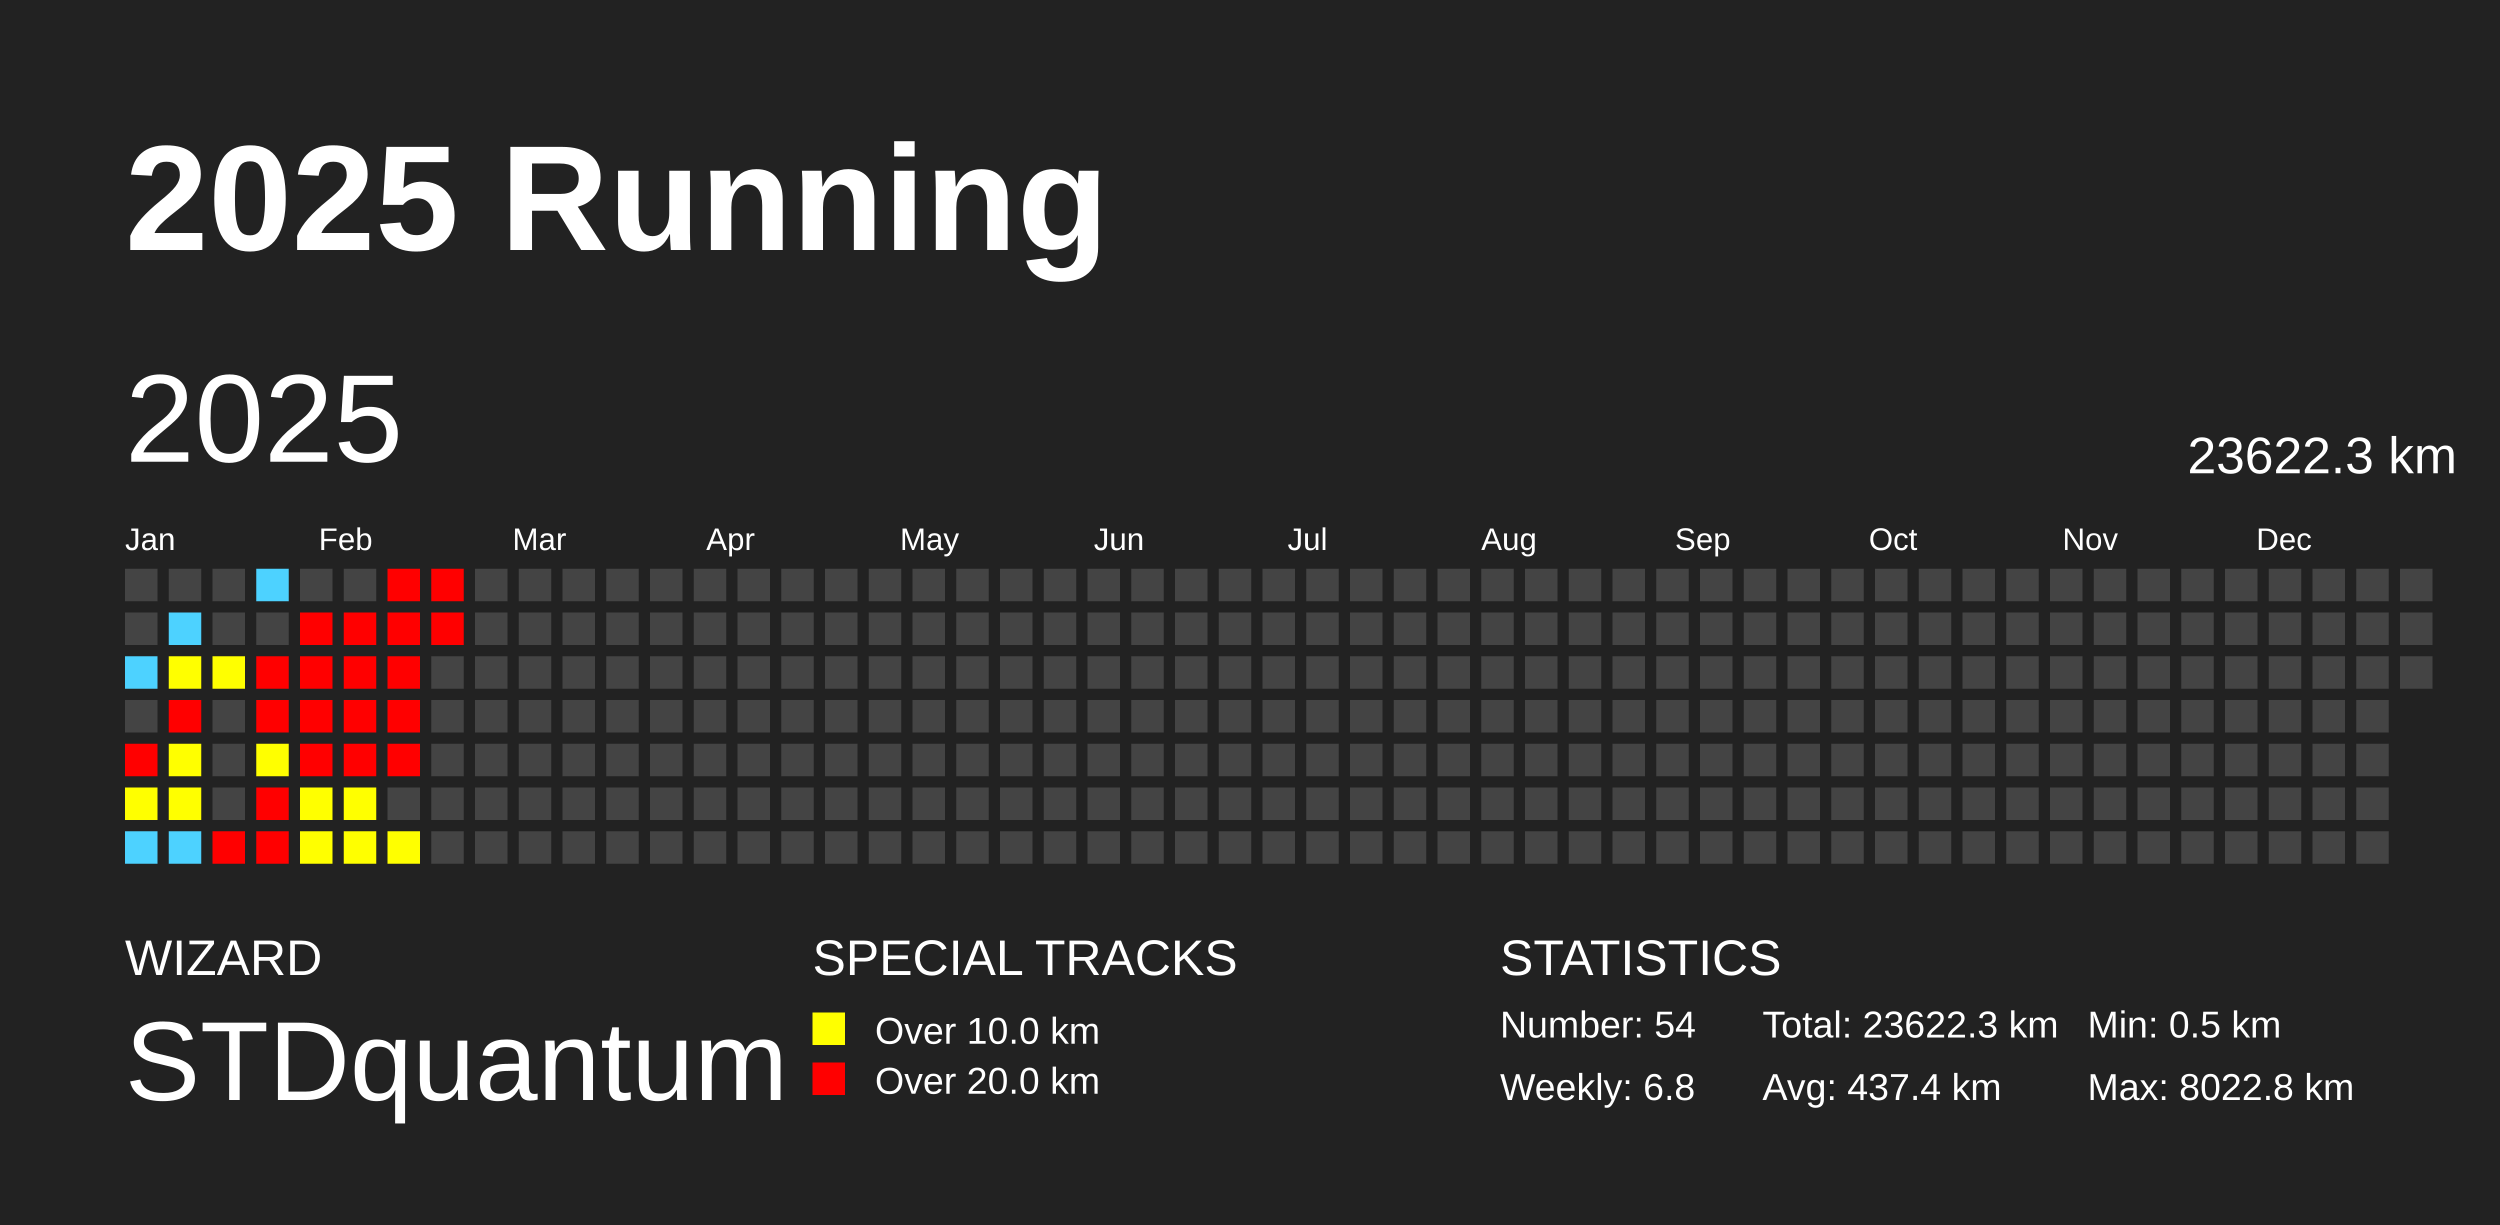
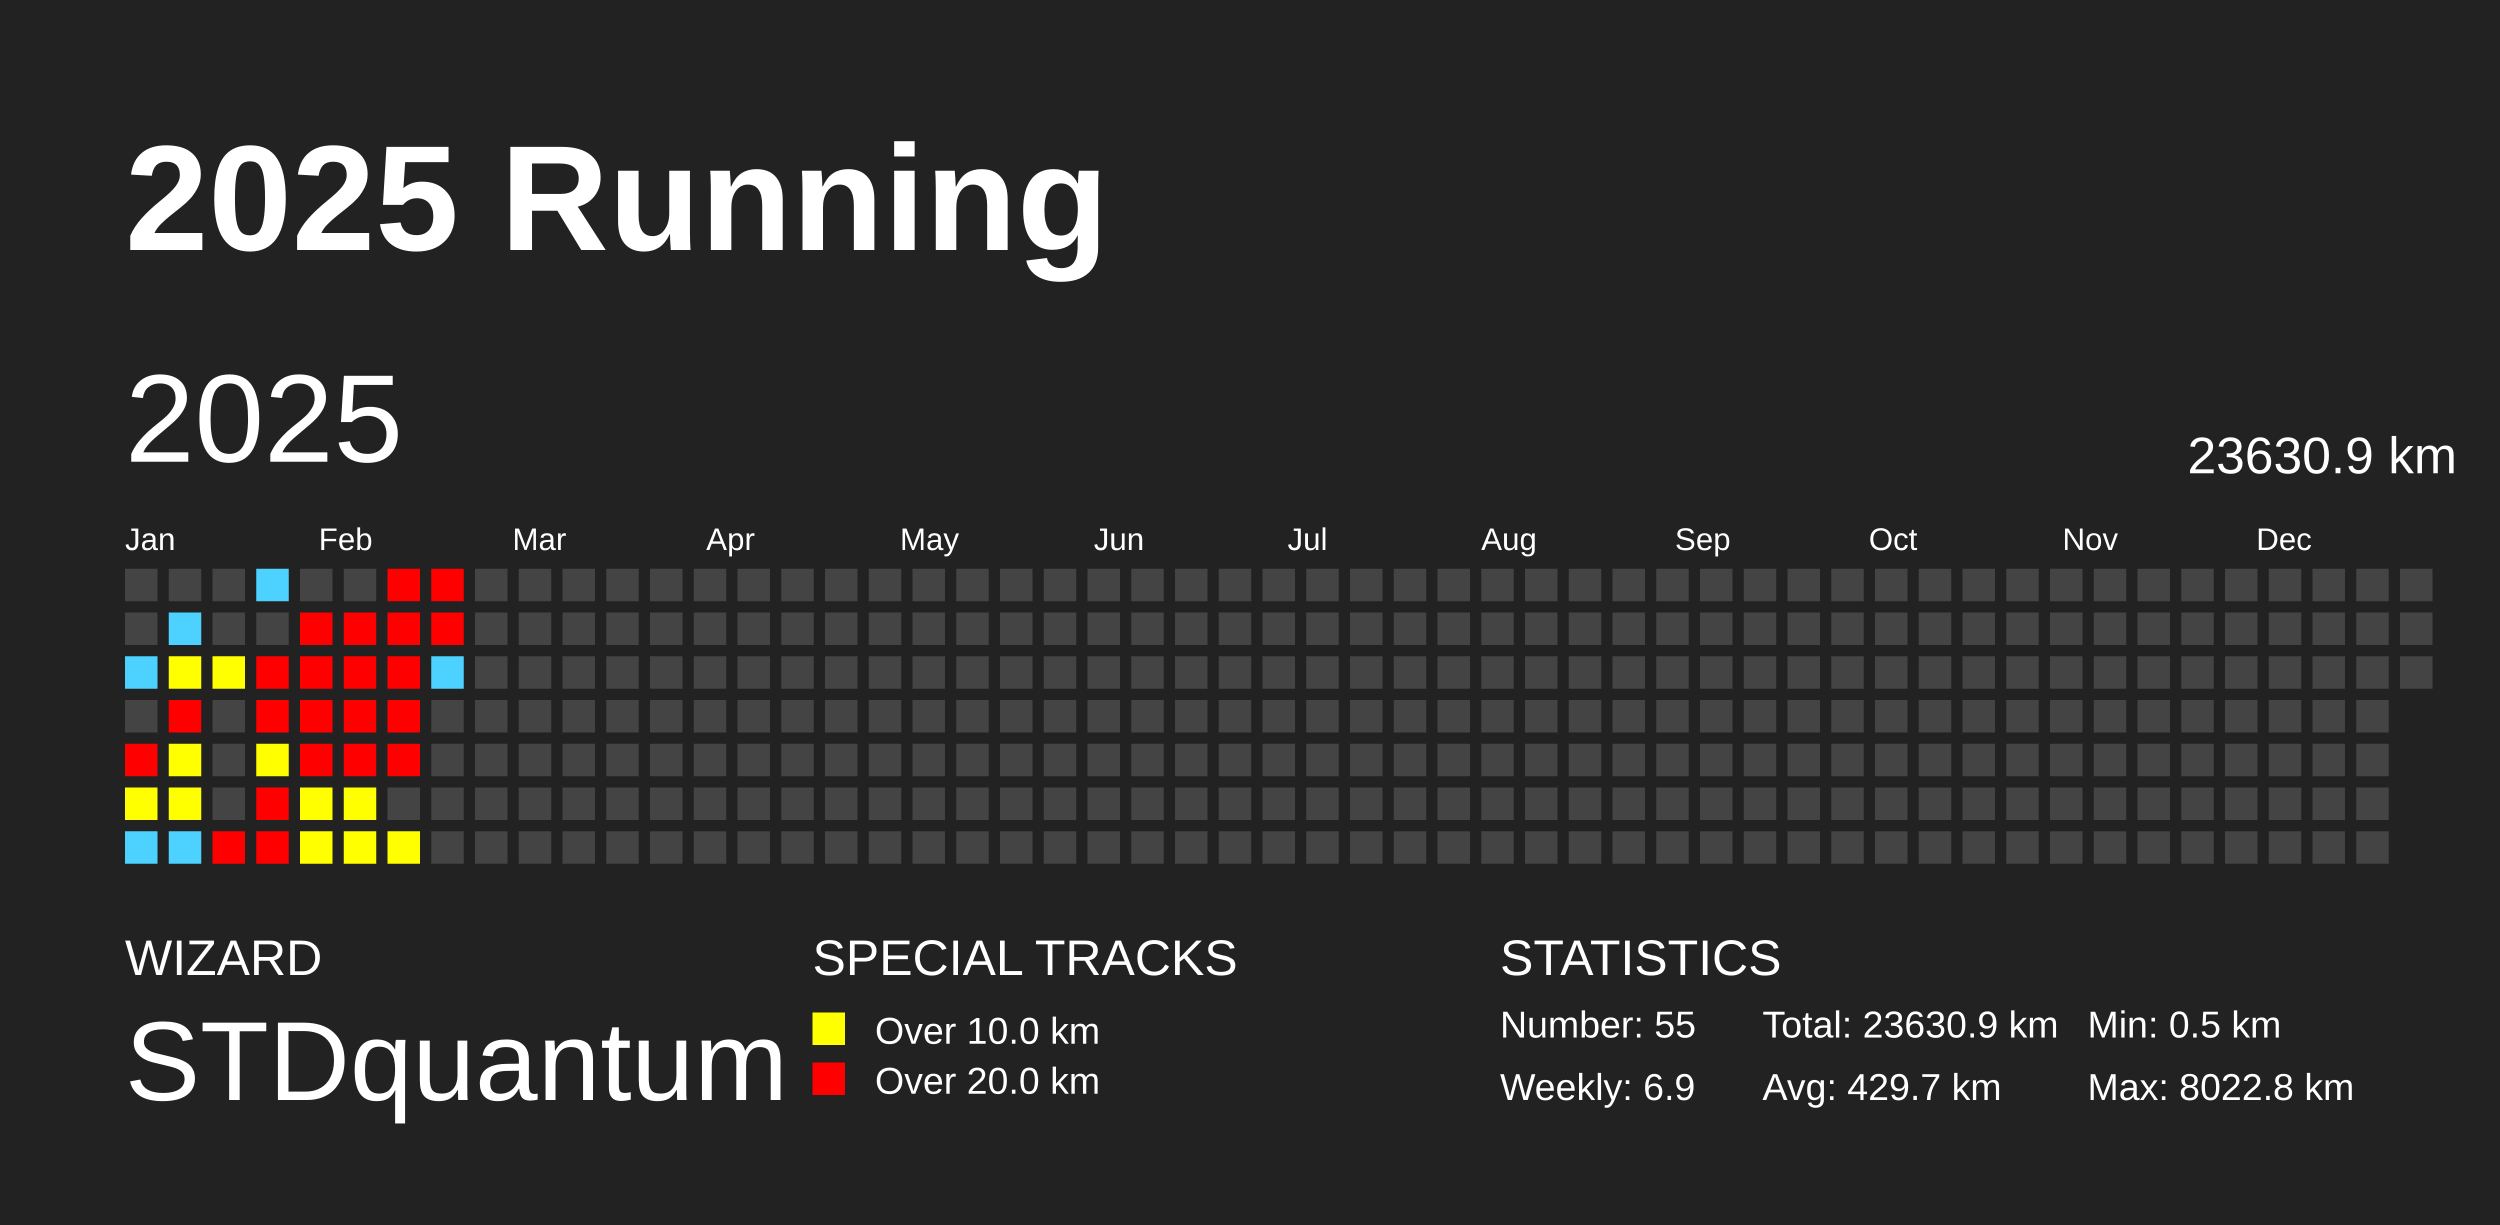
<svg xmlns="http://www.w3.org/2000/svg" baseProfile="full" height="98mm" version="1.1" viewBox="0,0,200,98" width="200mm">
  <defs />
  <rect fill="#222222" height="98" width="200" x="0" y="0" />
  <text fill="#FFFFFF" style="font-size:12px; font-family:Arial; font-weight:bold;" x="10" y="20">2025 Running</text>
  <text fill="#FFFFFF" style="font-size:4px; font-family:Arial" x="10" y="78">WIZARD</text>
  <text fill="#FFFFFF" style="font-size:9px; font-family:Arial" x="10" y="88">STDquantum</text>
  <text fill="#FFFFFF" style="font-size:4px; font-family:Arial" x="65" y="78">SPECIAL TRACKS</text>
  <rect fill="yellow" height="2.6" width="2.6" x="65" y="81" />
  <text fill="#FFFFFF" style="font-size:3px; font-family:Arial" x="70" y="83.5">Over 10.0 km</text>
  <rect fill="red" height="2.6" width="2.6" x="65" y="85" />
  <text fill="#FFFFFF" style="font-size:3px; font-family:Arial" x="70" y="87.5">Over 20.0 km</text>
  <text fill="#FFFFFF" style="font-size:4px; font-family:Arial" x="120" y="78">STATISTICS</text>
-   <text fill="#FFFFFF" style="font-size:3px; font-family:Arial" x="120" y="83">Number: 54</text>
-   <text fill="#FFFFFF" style="font-size:3px; font-family:Arial" x="120" y="88">Weekly: 6.8</text>
-   <text fill="#FFFFFF" style="font-size:3px; font-family:Arial" x="141" y="83">Total: 23622.3 km</text>
-   <text fill="#FFFFFF" style="font-size:3px; font-family:Arial" x="141" y="88">Avg: 437.4 km</text>
+   <text fill="#FFFFFF" style="font-size:3px; font-family:Arial" x="120" y="83">Number: 55</text>
+   <text fill="#FFFFFF" style="font-size:3px; font-family:Arial" x="120" y="88">Weekly: 6.9</text>
+   <text fill="#FFFFFF" style="font-size:3px; font-family:Arial" x="141" y="83">Total: 23630.9 km</text>
+   <text fill="#FFFFFF" style="font-size:3px; font-family:Arial" x="141" y="88">Avg: 429.7 km</text>
  <text fill="#FFFFFF" style="font-size:3px; font-family:Arial" x="167" y="83">Min: 0.5 km</text>
  <text fill="#FFFFFF" style="font-size:3px; font-family:Arial" x="167" y="88">Max: 8022.8 km</text>
  <text dominant-baseline="hanging" fill="#FFFFFF" style="font-size:10.0px; font-family:Arial;" x="10" y="30">2025</text>
-   <text dominant-baseline="hanging" fill="#FFFFFF" style="font-size:4.125px; font-family:Arial;" x="175" y="35">23622.3 km</text>
+   <text dominant-baseline="hanging" fill="#FFFFFF" style="font-size:4.125px; font-family:Arial;" x="175" y="35">23630.9 km</text>
  <text fill="#FFFFFF" style="font-size:2.5px; font-family:Arial" x="10.0" y="44">Jan</text>
  <text fill="#FFFFFF" style="font-size:2.5px; font-family:Arial" x="25.5" y="44">Feb</text>
  <text fill="#FFFFFF" style="font-size:2.5px; font-family:Arial" x="41.0" y="44">Mar</text>
  <text fill="#FFFFFF" style="font-size:2.5px; font-family:Arial" x="56.5" y="44">Apr</text>
  <text fill="#FFFFFF" style="font-size:2.5px; font-family:Arial" x="72.0" y="44">May</text>
  <text fill="#FFFFFF" style="font-size:2.5px; font-family:Arial" x="87.5" y="44">Jun</text>
  <text fill="#FFFFFF" style="font-size:2.5px; font-family:Arial" x="103.0" y="44">Jul</text>
  <text fill="#FFFFFF" style="font-size:2.5px; font-family:Arial" x="118.5" y="44">Aug</text>
  <text fill="#FFFFFF" style="font-size:2.5px; font-family:Arial" x="134.0" y="44">Sep</text>
  <text fill="#FFFFFF" style="font-size:2.5px; font-family:Arial" x="149.5" y="44">Oct</text>
  <text fill="#FFFFFF" style="font-size:2.5px; font-family:Arial" x="165.0" y="44">Nov</text>
  <text fill="#FFFFFF" style="font-size:2.5px; font-family:Arial" x="180.5" y="44">Dec</text>
  <rect fill="#444444" height="2.6" width="2.6" x="10.0" y="45.5" />
  <rect fill="#444444" height="2.6" width="2.6" x="10.0" y="49.0" />
  <rect fill="#4dd2ff" height="2.6" width="2.6" x="10.0" y="52.5" />
  <rect fill="#444444" height="2.6" width="2.6" x="10.0" y="56.0" />
  <rect fill="red" height="2.6" width="2.6" x="10.0" y="59.5" />
  <rect fill="#ffff00" height="2.6" width="2.6" x="10.0" y="63.0" />
  <rect fill="#4dd2ff" height="2.6" width="2.6" x="10.0" y="66.5" />
  <rect fill="#444444" height="2.6" width="2.6" x="13.5" y="45.5" />
  <rect fill="#4dd2ff" height="2.6" width="2.6" x="13.5" y="49.0" />
  <rect fill="#ffff00" height="2.6" width="2.6" x="13.5" y="52.5" />
  <rect fill="red" height="2.6" width="2.6" x="13.5" y="56.0" />
  <rect fill="#ffff00" height="2.6" width="2.6" x="13.5" y="59.5" />
  <rect fill="#ffff00" height="2.6" width="2.6" x="13.5" y="63.0" />
  <rect fill="#4dd2ff" height="2.6" width="2.6" x="13.5" y="66.5" />
  <rect fill="#444444" height="2.6" width="2.6" x="17.0" y="45.5" />
  <rect fill="#444444" height="2.6" width="2.6" x="17.0" y="49.0" />
  <rect fill="#ffff00" height="2.6" width="2.6" x="17.0" y="52.5" />
  <rect fill="#444444" height="2.6" width="2.6" x="17.0" y="56.0" />
  <rect fill="#444444" height="2.6" width="2.6" x="17.0" y="59.5" />
  <rect fill="#444444" height="2.6" width="2.6" x="17.0" y="63.0" />
  <rect fill="red" height="2.6" width="2.6" x="17.0" y="66.5" />
  <rect fill="#4dd2ff" height="2.6" width="2.6" x="20.5" y="45.5" />
  <rect fill="#444444" height="2.6" width="2.6" x="20.5" y="49.0" />
  <rect fill="red" height="2.6" width="2.6" x="20.5" y="52.5" />
  <rect fill="red" height="2.6" width="2.6" x="20.5" y="56.0" />
  <rect fill="#ffff00" height="2.6" width="2.6" x="20.5" y="59.5" />
  <rect fill="red" height="2.6" width="2.6" x="20.5" y="63.0" />
  <rect fill="red" height="2.6" width="2.6" x="20.5" y="66.5" />
  <rect fill="#444444" height="2.6" width="2.6" x="24.0" y="45.5" />
  <rect fill="red" height="2.6" width="2.6" x="24.0" y="49.0" />
  <rect fill="red" height="2.6" width="2.6" x="24.0" y="52.5" />
  <rect fill="red" height="2.6" width="2.6" x="24.0" y="56.0" />
  <rect fill="red" height="2.6" width="2.6" x="24.0" y="59.5" />
  <rect fill="#ffff00" height="2.6" width="2.6" x="24.0" y="63.0" />
  <rect fill="#ffff00" height="2.6" width="2.6" x="24.0" y="66.5" />
  <rect fill="#444444" height="2.6" width="2.6" x="27.5" y="45.5" />
  <rect fill="red" height="2.6" width="2.6" x="27.5" y="49.0" />
  <rect fill="red" height="2.6" width="2.6" x="27.5" y="52.5" />
  <rect fill="red" height="2.6" width="2.6" x="27.5" y="56.0" />
  <rect fill="red" height="2.6" width="2.6" x="27.5" y="59.5" />
  <rect fill="#ffff00" height="2.6" width="2.6" x="27.5" y="63.0" />
  <rect fill="#ffff00" height="2.6" width="2.6" x="27.5" y="66.5" />
  <rect fill="red" height="2.6" width="2.6" x="31.0" y="45.5" />
  <rect fill="red" height="2.6" width="2.6" x="31.0" y="49.0" />
  <rect fill="red" height="2.6" width="2.6" x="31.0" y="52.5" />
  <rect fill="red" height="2.6" width="2.6" x="31.0" y="56.0" />
  <rect fill="red" height="2.6" width="2.6" x="31.0" y="59.5" />
  <rect fill="#444444" height="2.6" width="2.6" x="31.0" y="63.0" />
  <rect fill="#ffff00" height="2.6" width="2.6" x="31.0" y="66.5" />
  <rect fill="red" height="2.6" width="2.6" x="34.5" y="45.5" />
  <rect fill="red" height="2.6" width="2.6" x="34.5" y="49.0" />
-   <rect fill="#444444" height="2.6" width="2.6" x="34.5" y="52.5" />
+   <rect fill="#4dd2ff" height="2.6" width="2.6" x="34.5" y="52.5" />
  <rect fill="#444444" height="2.6" width="2.6" x="34.5" y="56.0" />
  <rect fill="#444444" height="2.6" width="2.6" x="34.5" y="59.5" />
  <rect fill="#444444" height="2.6" width="2.6" x="34.5" y="63.0" />
  <rect fill="#444444" height="2.6" width="2.6" x="34.5" y="66.5" />
  <rect fill="#444444" height="2.6" width="2.6" x="38.0" y="45.5" />
  <rect fill="#444444" height="2.6" width="2.6" x="38.0" y="49.0" />
  <rect fill="#444444" height="2.6" width="2.6" x="38.0" y="52.5" />
  <rect fill="#444444" height="2.6" width="2.6" x="38.0" y="56.0" />
  <rect fill="#444444" height="2.6" width="2.6" x="38.0" y="59.5" />
  <rect fill="#444444" height="2.6" width="2.6" x="38.0" y="63.0" />
  <rect fill="#444444" height="2.6" width="2.6" x="38.0" y="66.5" />
  <rect fill="#444444" height="2.6" width="2.6" x="41.5" y="45.5" />
  <rect fill="#444444" height="2.6" width="2.6" x="41.5" y="49.0" />
  <rect fill="#444444" height="2.6" width="2.6" x="41.5" y="52.5" />
  <rect fill="#444444" height="2.6" width="2.6" x="41.5" y="56.0" />
  <rect fill="#444444" height="2.6" width="2.6" x="41.5" y="59.5" />
  <rect fill="#444444" height="2.6" width="2.6" x="41.5" y="63.0" />
  <rect fill="#444444" height="2.6" width="2.6" x="41.5" y="66.5" />
  <rect fill="#444444" height="2.6" width="2.6" x="45.0" y="45.5" />
  <rect fill="#444444" height="2.6" width="2.6" x="45.0" y="49.0" />
  <rect fill="#444444" height="2.6" width="2.6" x="45.0" y="52.5" />
  <rect fill="#444444" height="2.6" width="2.6" x="45.0" y="56.0" />
  <rect fill="#444444" height="2.6" width="2.6" x="45.0" y="59.5" />
  <rect fill="#444444" height="2.6" width="2.6" x="45.0" y="63.0" />
  <rect fill="#444444" height="2.6" width="2.6" x="45.0" y="66.5" />
  <rect fill="#444444" height="2.6" width="2.6" x="48.5" y="45.5" />
  <rect fill="#444444" height="2.6" width="2.6" x="48.5" y="49.0" />
  <rect fill="#444444" height="2.6" width="2.6" x="48.5" y="52.5" />
  <rect fill="#444444" height="2.6" width="2.6" x="48.5" y="56.0" />
  <rect fill="#444444" height="2.6" width="2.6" x="48.5" y="59.5" />
  <rect fill="#444444" height="2.6" width="2.6" x="48.5" y="63.0" />
  <rect fill="#444444" height="2.6" width="2.6" x="48.5" y="66.5" />
  <rect fill="#444444" height="2.6" width="2.6" x="52.0" y="45.5" />
  <rect fill="#444444" height="2.6" width="2.6" x="52.0" y="49.0" />
  <rect fill="#444444" height="2.6" width="2.6" x="52.0" y="52.5" />
  <rect fill="#444444" height="2.6" width="2.6" x="52.0" y="56.0" />
  <rect fill="#444444" height="2.6" width="2.6" x="52.0" y="59.5" />
  <rect fill="#444444" height="2.6" width="2.6" x="52.0" y="63.0" />
  <rect fill="#444444" height="2.6" width="2.6" x="52.0" y="66.5" />
  <rect fill="#444444" height="2.6" width="2.6" x="55.5" y="45.5" />
  <rect fill="#444444" height="2.6" width="2.6" x="55.5" y="49.0" />
  <rect fill="#444444" height="2.6" width="2.6" x="55.5" y="52.5" />
  <rect fill="#444444" height="2.6" width="2.6" x="55.5" y="56.0" />
  <rect fill="#444444" height="2.6" width="2.6" x="55.5" y="59.5" />
  <rect fill="#444444" height="2.6" width="2.6" x="55.5" y="63.0" />
  <rect fill="#444444" height="2.6" width="2.6" x="55.5" y="66.5" />
  <rect fill="#444444" height="2.6" width="2.6" x="59.0" y="45.5" />
  <rect fill="#444444" height="2.6" width="2.6" x="59.0" y="49.0" />
  <rect fill="#444444" height="2.6" width="2.6" x="59.0" y="52.5" />
  <rect fill="#444444" height="2.6" width="2.6" x="59.0" y="56.0" />
  <rect fill="#444444" height="2.6" width="2.6" x="59.0" y="59.5" />
  <rect fill="#444444" height="2.6" width="2.6" x="59.0" y="63.0" />
  <rect fill="#444444" height="2.6" width="2.6" x="59.0" y="66.5" />
  <rect fill="#444444" height="2.6" width="2.6" x="62.5" y="45.5" />
  <rect fill="#444444" height="2.6" width="2.6" x="62.5" y="49.0" />
  <rect fill="#444444" height="2.6" width="2.6" x="62.5" y="52.5" />
  <rect fill="#444444" height="2.6" width="2.6" x="62.5" y="56.0" />
  <rect fill="#444444" height="2.6" width="2.6" x="62.5" y="59.5" />
  <rect fill="#444444" height="2.6" width="2.6" x="62.5" y="63.0" />
  <rect fill="#444444" height="2.6" width="2.6" x="62.5" y="66.5" />
  <rect fill="#444444" height="2.6" width="2.6" x="66.0" y="45.5" />
  <rect fill="#444444" height="2.6" width="2.6" x="66.0" y="49.0" />
  <rect fill="#444444" height="2.6" width="2.6" x="66.0" y="52.5" />
  <rect fill="#444444" height="2.6" width="2.6" x="66.0" y="56.0" />
  <rect fill="#444444" height="2.6" width="2.6" x="66.0" y="59.5" />
  <rect fill="#444444" height="2.6" width="2.6" x="66.0" y="63.0" />
  <rect fill="#444444" height="2.6" width="2.6" x="66.0" y="66.5" />
  <rect fill="#444444" height="2.6" width="2.6" x="69.5" y="45.5" />
  <rect fill="#444444" height="2.6" width="2.6" x="69.5" y="49.0" />
  <rect fill="#444444" height="2.6" width="2.6" x="69.5" y="52.5" />
  <rect fill="#444444" height="2.6" width="2.6" x="69.5" y="56.0" />
  <rect fill="#444444" height="2.6" width="2.6" x="69.5" y="59.5" />
  <rect fill="#444444" height="2.6" width="2.6" x="69.5" y="63.0" />
  <rect fill="#444444" height="2.6" width="2.6" x="69.5" y="66.5" />
  <rect fill="#444444" height="2.6" width="2.6" x="73.0" y="45.5" />
  <rect fill="#444444" height="2.6" width="2.6" x="73.0" y="49.0" />
  <rect fill="#444444" height="2.6" width="2.6" x="73.0" y="52.5" />
  <rect fill="#444444" height="2.6" width="2.6" x="73.0" y="56.0" />
  <rect fill="#444444" height="2.6" width="2.6" x="73.0" y="59.5" />
  <rect fill="#444444" height="2.6" width="2.6" x="73.0" y="63.0" />
  <rect fill="#444444" height="2.6" width="2.6" x="73.0" y="66.5" />
  <rect fill="#444444" height="2.6" width="2.6" x="76.5" y="45.5" />
  <rect fill="#444444" height="2.6" width="2.6" x="76.5" y="49.0" />
  <rect fill="#444444" height="2.6" width="2.6" x="76.5" y="52.5" />
  <rect fill="#444444" height="2.6" width="2.6" x="76.5" y="56.0" />
  <rect fill="#444444" height="2.6" width="2.6" x="76.5" y="59.5" />
  <rect fill="#444444" height="2.6" width="2.6" x="76.5" y="63.0" />
  <rect fill="#444444" height="2.6" width="2.6" x="76.5" y="66.5" />
  <rect fill="#444444" height="2.6" width="2.6" x="80.0" y="45.5" />
  <rect fill="#444444" height="2.6" width="2.6" x="80.0" y="49.0" />
  <rect fill="#444444" height="2.6" width="2.6" x="80.0" y="52.5" />
  <rect fill="#444444" height="2.6" width="2.6" x="80.0" y="56.0" />
  <rect fill="#444444" height="2.6" width="2.6" x="80.0" y="59.5" />
  <rect fill="#444444" height="2.6" width="2.6" x="80.0" y="63.0" />
  <rect fill="#444444" height="2.6" width="2.6" x="80.0" y="66.5" />
  <rect fill="#444444" height="2.6" width="2.6" x="83.5" y="45.5" />
  <rect fill="#444444" height="2.6" width="2.6" x="83.5" y="49.0" />
  <rect fill="#444444" height="2.6" width="2.6" x="83.5" y="52.5" />
  <rect fill="#444444" height="2.6" width="2.6" x="83.5" y="56.0" />
  <rect fill="#444444" height="2.6" width="2.6" x="83.5" y="59.5" />
  <rect fill="#444444" height="2.6" width="2.6" x="83.5" y="63.0" />
  <rect fill="#444444" height="2.6" width="2.6" x="83.5" y="66.5" />
  <rect fill="#444444" height="2.6" width="2.6" x="87.0" y="45.5" />
  <rect fill="#444444" height="2.6" width="2.6" x="87.0" y="49.0" />
  <rect fill="#444444" height="2.6" width="2.6" x="87.0" y="52.5" />
  <rect fill="#444444" height="2.6" width="2.6" x="87.0" y="56.0" />
  <rect fill="#444444" height="2.6" width="2.6" x="87.0" y="59.5" />
  <rect fill="#444444" height="2.6" width="2.6" x="87.0" y="63.0" />
  <rect fill="#444444" height="2.6" width="2.6" x="87.0" y="66.5" />
  <rect fill="#444444" height="2.6" width="2.6" x="90.5" y="45.5" />
  <rect fill="#444444" height="2.6" width="2.6" x="90.5" y="49.0" />
  <rect fill="#444444" height="2.6" width="2.6" x="90.5" y="52.5" />
  <rect fill="#444444" height="2.6" width="2.6" x="90.5" y="56.0" />
  <rect fill="#444444" height="2.6" width="2.6" x="90.5" y="59.5" />
  <rect fill="#444444" height="2.6" width="2.6" x="90.5" y="63.0" />
  <rect fill="#444444" height="2.6" width="2.6" x="90.5" y="66.5" />
  <rect fill="#444444" height="2.6" width="2.6" x="94.0" y="45.5" />
  <rect fill="#444444" height="2.6" width="2.6" x="94.0" y="49.0" />
  <rect fill="#444444" height="2.6" width="2.6" x="94.0" y="52.5" />
  <rect fill="#444444" height="2.6" width="2.6" x="94.0" y="56.0" />
  <rect fill="#444444" height="2.6" width="2.6" x="94.0" y="59.5" />
  <rect fill="#444444" height="2.6" width="2.6" x="94.0" y="63.0" />
  <rect fill="#444444" height="2.6" width="2.6" x="94.0" y="66.5" />
  <rect fill="#444444" height="2.6" width="2.6" x="97.5" y="45.5" />
  <rect fill="#444444" height="2.6" width="2.6" x="97.5" y="49.0" />
  <rect fill="#444444" height="2.6" width="2.6" x="97.5" y="52.5" />
  <rect fill="#444444" height="2.6" width="2.6" x="97.5" y="56.0" />
  <rect fill="#444444" height="2.6" width="2.6" x="97.5" y="59.5" />
  <rect fill="#444444" height="2.6" width="2.6" x="97.5" y="63.0" />
  <rect fill="#444444" height="2.6" width="2.6" x="97.5" y="66.5" />
  <rect fill="#444444" height="2.6" width="2.6" x="101.0" y="45.5" />
  <rect fill="#444444" height="2.6" width="2.6" x="101.0" y="49.0" />
  <rect fill="#444444" height="2.6" width="2.6" x="101.0" y="52.5" />
  <rect fill="#444444" height="2.6" width="2.6" x="101.0" y="56.0" />
  <rect fill="#444444" height="2.6" width="2.6" x="101.0" y="59.5" />
  <rect fill="#444444" height="2.6" width="2.6" x="101.0" y="63.0" />
  <rect fill="#444444" height="2.6" width="2.6" x="101.0" y="66.5" />
  <rect fill="#444444" height="2.6" width="2.6" x="104.5" y="45.5" />
  <rect fill="#444444" height="2.6" width="2.6" x="104.5" y="49.0" />
  <rect fill="#444444" height="2.6" width="2.6" x="104.5" y="52.5" />
  <rect fill="#444444" height="2.6" width="2.6" x="104.5" y="56.0" />
  <rect fill="#444444" height="2.6" width="2.6" x="104.5" y="59.5" />
  <rect fill="#444444" height="2.6" width="2.6" x="104.5" y="63.0" />
  <rect fill="#444444" height="2.6" width="2.6" x="104.5" y="66.5" />
  <rect fill="#444444" height="2.6" width="2.6" x="108.0" y="45.5" />
  <rect fill="#444444" height="2.6" width="2.6" x="108.0" y="49.0" />
  <rect fill="#444444" height="2.6" width="2.6" x="108.0" y="52.5" />
  <rect fill="#444444" height="2.6" width="2.6" x="108.0" y="56.0" />
  <rect fill="#444444" height="2.6" width="2.6" x="108.0" y="59.5" />
  <rect fill="#444444" height="2.6" width="2.6" x="108.0" y="63.0" />
  <rect fill="#444444" height="2.6" width="2.6" x="108.0" y="66.5" />
  <rect fill="#444444" height="2.6" width="2.6" x="111.5" y="45.5" />
  <rect fill="#444444" height="2.6" width="2.6" x="111.5" y="49.0" />
  <rect fill="#444444" height="2.6" width="2.6" x="111.5" y="52.5" />
  <rect fill="#444444" height="2.6" width="2.6" x="111.5" y="56.0" />
  <rect fill="#444444" height="2.6" width="2.6" x="111.5" y="59.5" />
  <rect fill="#444444" height="2.6" width="2.6" x="111.5" y="63.0" />
  <rect fill="#444444" height="2.6" width="2.6" x="111.5" y="66.5" />
  <rect fill="#444444" height="2.6" width="2.6" x="115.0" y="45.5" />
  <rect fill="#444444" height="2.6" width="2.6" x="115.0" y="49.0" />
  <rect fill="#444444" height="2.6" width="2.6" x="115.0" y="52.5" />
  <rect fill="#444444" height="2.6" width="2.6" x="115.0" y="56.0" />
  <rect fill="#444444" height="2.6" width="2.6" x="115.0" y="59.5" />
  <rect fill="#444444" height="2.6" width="2.6" x="115.0" y="63.0" />
  <rect fill="#444444" height="2.6" width="2.6" x="115.0" y="66.5" />
  <rect fill="#444444" height="2.6" width="2.6" x="118.5" y="45.5" />
  <rect fill="#444444" height="2.6" width="2.6" x="118.5" y="49.0" />
  <rect fill="#444444" height="2.6" width="2.6" x="118.5" y="52.5" />
  <rect fill="#444444" height="2.6" width="2.6" x="118.5" y="56.0" />
  <rect fill="#444444" height="2.6" width="2.6" x="118.5" y="59.5" />
  <rect fill="#444444" height="2.6" width="2.6" x="118.5" y="63.0" />
  <rect fill="#444444" height="2.6" width="2.6" x="118.5" y="66.5" />
  <rect fill="#444444" height="2.6" width="2.6" x="122.0" y="45.5" />
  <rect fill="#444444" height="2.6" width="2.6" x="122.0" y="49.0" />
  <rect fill="#444444" height="2.6" width="2.6" x="122.0" y="52.5" />
  <rect fill="#444444" height="2.6" width="2.6" x="122.0" y="56.0" />
  <rect fill="#444444" height="2.6" width="2.6" x="122.0" y="59.5" />
  <rect fill="#444444" height="2.6" width="2.6" x="122.0" y="63.0" />
  <rect fill="#444444" height="2.6" width="2.6" x="122.0" y="66.5" />
  <rect fill="#444444" height="2.6" width="2.6" x="125.5" y="45.5" />
  <rect fill="#444444" height="2.6" width="2.6" x="125.5" y="49.0" />
  <rect fill="#444444" height="2.6" width="2.6" x="125.5" y="52.5" />
  <rect fill="#444444" height="2.6" width="2.6" x="125.5" y="56.0" />
  <rect fill="#444444" height="2.6" width="2.6" x="125.5" y="59.5" />
  <rect fill="#444444" height="2.6" width="2.6" x="125.5" y="63.0" />
  <rect fill="#444444" height="2.6" width="2.6" x="125.5" y="66.5" />
  <rect fill="#444444" height="2.6" width="2.6" x="129.0" y="45.5" />
  <rect fill="#444444" height="2.6" width="2.6" x="129.0" y="49.0" />
  <rect fill="#444444" height="2.6" width="2.6" x="129.0" y="52.5" />
  <rect fill="#444444" height="2.6" width="2.6" x="129.0" y="56.0" />
  <rect fill="#444444" height="2.6" width="2.6" x="129.0" y="59.5" />
  <rect fill="#444444" height="2.6" width="2.6" x="129.0" y="63.0" />
  <rect fill="#444444" height="2.6" width="2.6" x="129.0" y="66.5" />
  <rect fill="#444444" height="2.6" width="2.6" x="132.5" y="45.5" />
  <rect fill="#444444" height="2.6" width="2.6" x="132.5" y="49.0" />
  <rect fill="#444444" height="2.6" width="2.6" x="132.5" y="52.5" />
  <rect fill="#444444" height="2.6" width="2.6" x="132.5" y="56.0" />
  <rect fill="#444444" height="2.6" width="2.6" x="132.5" y="59.5" />
  <rect fill="#444444" height="2.6" width="2.6" x="132.5" y="63.0" />
  <rect fill="#444444" height="2.6" width="2.6" x="132.5" y="66.5" />
  <rect fill="#444444" height="2.6" width="2.6" x="136.0" y="45.5" />
  <rect fill="#444444" height="2.6" width="2.6" x="136.0" y="49.0" />
  <rect fill="#444444" height="2.6" width="2.6" x="136.0" y="52.5" />
  <rect fill="#444444" height="2.6" width="2.6" x="136.0" y="56.0" />
  <rect fill="#444444" height="2.6" width="2.6" x="136.0" y="59.5" />
  <rect fill="#444444" height="2.6" width="2.6" x="136.0" y="63.0" />
  <rect fill="#444444" height="2.6" width="2.6" x="136.0" y="66.5" />
  <rect fill="#444444" height="2.6" width="2.6" x="139.5" y="45.5" />
  <rect fill="#444444" height="2.6" width="2.6" x="139.5" y="49.0" />
  <rect fill="#444444" height="2.6" width="2.6" x="139.5" y="52.5" />
  <rect fill="#444444" height="2.6" width="2.6" x="139.5" y="56.0" />
  <rect fill="#444444" height="2.6" width="2.6" x="139.5" y="59.5" />
  <rect fill="#444444" height="2.6" width="2.6" x="139.5" y="63.0" />
  <rect fill="#444444" height="2.6" width="2.6" x="139.5" y="66.5" />
  <rect fill="#444444" height="2.6" width="2.6" x="143.0" y="45.5" />
  <rect fill="#444444" height="2.6" width="2.6" x="143.0" y="49.0" />
  <rect fill="#444444" height="2.6" width="2.6" x="143.0" y="52.5" />
  <rect fill="#444444" height="2.6" width="2.6" x="143.0" y="56.0" />
  <rect fill="#444444" height="2.6" width="2.6" x="143.0" y="59.5" />
  <rect fill="#444444" height="2.6" width="2.6" x="143.0" y="63.0" />
  <rect fill="#444444" height="2.6" width="2.6" x="143.0" y="66.5" />
  <rect fill="#444444" height="2.6" width="2.6" x="146.5" y="45.5" />
  <rect fill="#444444" height="2.6" width="2.6" x="146.5" y="49.0" />
  <rect fill="#444444" height="2.6" width="2.6" x="146.5" y="52.5" />
  <rect fill="#444444" height="2.6" width="2.6" x="146.5" y="56.0" />
  <rect fill="#444444" height="2.6" width="2.6" x="146.5" y="59.5" />
  <rect fill="#444444" height="2.6" width="2.6" x="146.5" y="63.0" />
  <rect fill="#444444" height="2.6" width="2.6" x="146.5" y="66.5" />
  <rect fill="#444444" height="2.6" width="2.6" x="150.0" y="45.5" />
  <rect fill="#444444" height="2.6" width="2.6" x="150.0" y="49.0" />
  <rect fill="#444444" height="2.6" width="2.6" x="150.0" y="52.5" />
  <rect fill="#444444" height="2.6" width="2.6" x="150.0" y="56.0" />
  <rect fill="#444444" height="2.6" width="2.6" x="150.0" y="59.5" />
  <rect fill="#444444" height="2.6" width="2.6" x="150.0" y="63.0" />
  <rect fill="#444444" height="2.6" width="2.6" x="150.0" y="66.5" />
  <rect fill="#444444" height="2.6" width="2.6" x="153.5" y="45.5" />
  <rect fill="#444444" height="2.6" width="2.6" x="153.5" y="49.0" />
  <rect fill="#444444" height="2.6" width="2.6" x="153.5" y="52.5" />
  <rect fill="#444444" height="2.6" width="2.6" x="153.5" y="56.0" />
  <rect fill="#444444" height="2.6" width="2.6" x="153.5" y="59.5" />
  <rect fill="#444444" height="2.6" width="2.6" x="153.5" y="63.0" />
  <rect fill="#444444" height="2.6" width="2.6" x="153.5" y="66.5" />
  <rect fill="#444444" height="2.6" width="2.6" x="157.0" y="45.5" />
  <rect fill="#444444" height="2.6" width="2.6" x="157.0" y="49.0" />
  <rect fill="#444444" height="2.6" width="2.6" x="157.0" y="52.5" />
  <rect fill="#444444" height="2.6" width="2.6" x="157.0" y="56.0" />
  <rect fill="#444444" height="2.6" width="2.6" x="157.0" y="59.5" />
  <rect fill="#444444" height="2.6" width="2.6" x="157.0" y="63.0" />
  <rect fill="#444444" height="2.6" width="2.6" x="157.0" y="66.5" />
  <rect fill="#444444" height="2.6" width="2.6" x="160.5" y="45.5" />
  <rect fill="#444444" height="2.6" width="2.6" x="160.5" y="49.0" />
  <rect fill="#444444" height="2.6" width="2.6" x="160.5" y="52.5" />
  <rect fill="#444444" height="2.6" width="2.6" x="160.5" y="56.0" />
  <rect fill="#444444" height="2.6" width="2.6" x="160.5" y="59.5" />
  <rect fill="#444444" height="2.6" width="2.6" x="160.5" y="63.0" />
  <rect fill="#444444" height="2.6" width="2.6" x="160.5" y="66.5" />
  <rect fill="#444444" height="2.6" width="2.6" x="164.0" y="45.5" />
  <rect fill="#444444" height="2.6" width="2.6" x="164.0" y="49.0" />
  <rect fill="#444444" height="2.6" width="2.6" x="164.0" y="52.5" />
  <rect fill="#444444" height="2.6" width="2.6" x="164.0" y="56.0" />
  <rect fill="#444444" height="2.6" width="2.6" x="164.0" y="59.5" />
  <rect fill="#444444" height="2.6" width="2.6" x="164.0" y="63.0" />
  <rect fill="#444444" height="2.6" width="2.6" x="164.0" y="66.5" />
  <rect fill="#444444" height="2.6" width="2.6" x="167.5" y="45.5" />
  <rect fill="#444444" height="2.6" width="2.6" x="167.5" y="49.0" />
  <rect fill="#444444" height="2.6" width="2.6" x="167.5" y="52.5" />
  <rect fill="#444444" height="2.6" width="2.6" x="167.5" y="56.0" />
  <rect fill="#444444" height="2.6" width="2.6" x="167.5" y="59.5" />
  <rect fill="#444444" height="2.6" width="2.6" x="167.5" y="63.0" />
  <rect fill="#444444" height="2.6" width="2.6" x="167.5" y="66.5" />
  <rect fill="#444444" height="2.6" width="2.6" x="171.0" y="45.5" />
  <rect fill="#444444" height="2.6" width="2.6" x="171.0" y="49.0" />
  <rect fill="#444444" height="2.6" width="2.6" x="171.0" y="52.5" />
  <rect fill="#444444" height="2.6" width="2.6" x="171.0" y="56.0" />
  <rect fill="#444444" height="2.6" width="2.6" x="171.0" y="59.5" />
  <rect fill="#444444" height="2.6" width="2.6" x="171.0" y="63.0" />
  <rect fill="#444444" height="2.6" width="2.6" x="171.0" y="66.5" />
  <rect fill="#444444" height="2.6" width="2.6" x="174.5" y="45.5" />
  <rect fill="#444444" height="2.6" width="2.6" x="174.5" y="49.0" />
  <rect fill="#444444" height="2.6" width="2.6" x="174.5" y="52.5" />
  <rect fill="#444444" height="2.6" width="2.6" x="174.5" y="56.0" />
  <rect fill="#444444" height="2.6" width="2.6" x="174.5" y="59.5" />
  <rect fill="#444444" height="2.6" width="2.6" x="174.5" y="63.0" />
  <rect fill="#444444" height="2.6" width="2.6" x="174.5" y="66.5" />
  <rect fill="#444444" height="2.6" width="2.6" x="178.0" y="45.5" />
  <rect fill="#444444" height="2.6" width="2.6" x="178.0" y="49.0" />
  <rect fill="#444444" height="2.6" width="2.6" x="178.0" y="52.5" />
  <rect fill="#444444" height="2.6" width="2.6" x="178.0" y="56.0" />
  <rect fill="#444444" height="2.6" width="2.6" x="178.0" y="59.5" />
  <rect fill="#444444" height="2.6" width="2.6" x="178.0" y="63.0" />
  <rect fill="#444444" height="2.6" width="2.6" x="178.0" y="66.5" />
  <rect fill="#444444" height="2.6" width="2.6" x="181.5" y="45.5" />
  <rect fill="#444444" height="2.6" width="2.6" x="181.5" y="49.0" />
  <rect fill="#444444" height="2.6" width="2.6" x="181.5" y="52.5" />
  <rect fill="#444444" height="2.6" width="2.6" x="181.5" y="56.0" />
  <rect fill="#444444" height="2.6" width="2.6" x="181.5" y="59.5" />
  <rect fill="#444444" height="2.6" width="2.6" x="181.5" y="63.0" />
  <rect fill="#444444" height="2.6" width="2.6" x="181.5" y="66.5" />
  <rect fill="#444444" height="2.6" width="2.6" x="185.0" y="45.5" />
  <rect fill="#444444" height="2.6" width="2.6" x="185.0" y="49.0" />
  <rect fill="#444444" height="2.6" width="2.6" x="185.0" y="52.5" />
  <rect fill="#444444" height="2.6" width="2.6" x="185.0" y="56.0" />
  <rect fill="#444444" height="2.6" width="2.6" x="185.0" y="59.5" />
  <rect fill="#444444" height="2.6" width="2.6" x="185.0" y="63.0" />
  <rect fill="#444444" height="2.6" width="2.6" x="185.0" y="66.5" />
  <rect fill="#444444" height="2.6" width="2.6" x="188.5" y="45.5" />
  <rect fill="#444444" height="2.6" width="2.6" x="188.5" y="49.0" />
  <rect fill="#444444" height="2.6" width="2.6" x="188.5" y="52.5" />
  <rect fill="#444444" height="2.6" width="2.6" x="188.5" y="56.0" />
  <rect fill="#444444" height="2.6" width="2.6" x="188.5" y="59.5" />
  <rect fill="#444444" height="2.6" width="2.6" x="188.5" y="63.0" />
  <rect fill="#444444" height="2.6" width="2.6" x="188.5" y="66.5" />
  <rect fill="#444444" height="2.6" width="2.6" x="192.0" y="45.5" />
  <rect fill="#444444" height="2.6" width="2.6" x="192.0" y="49.0" />
  <rect fill="#444444" height="2.6" width="2.6" x="192.0" y="52.5" />
</svg>
